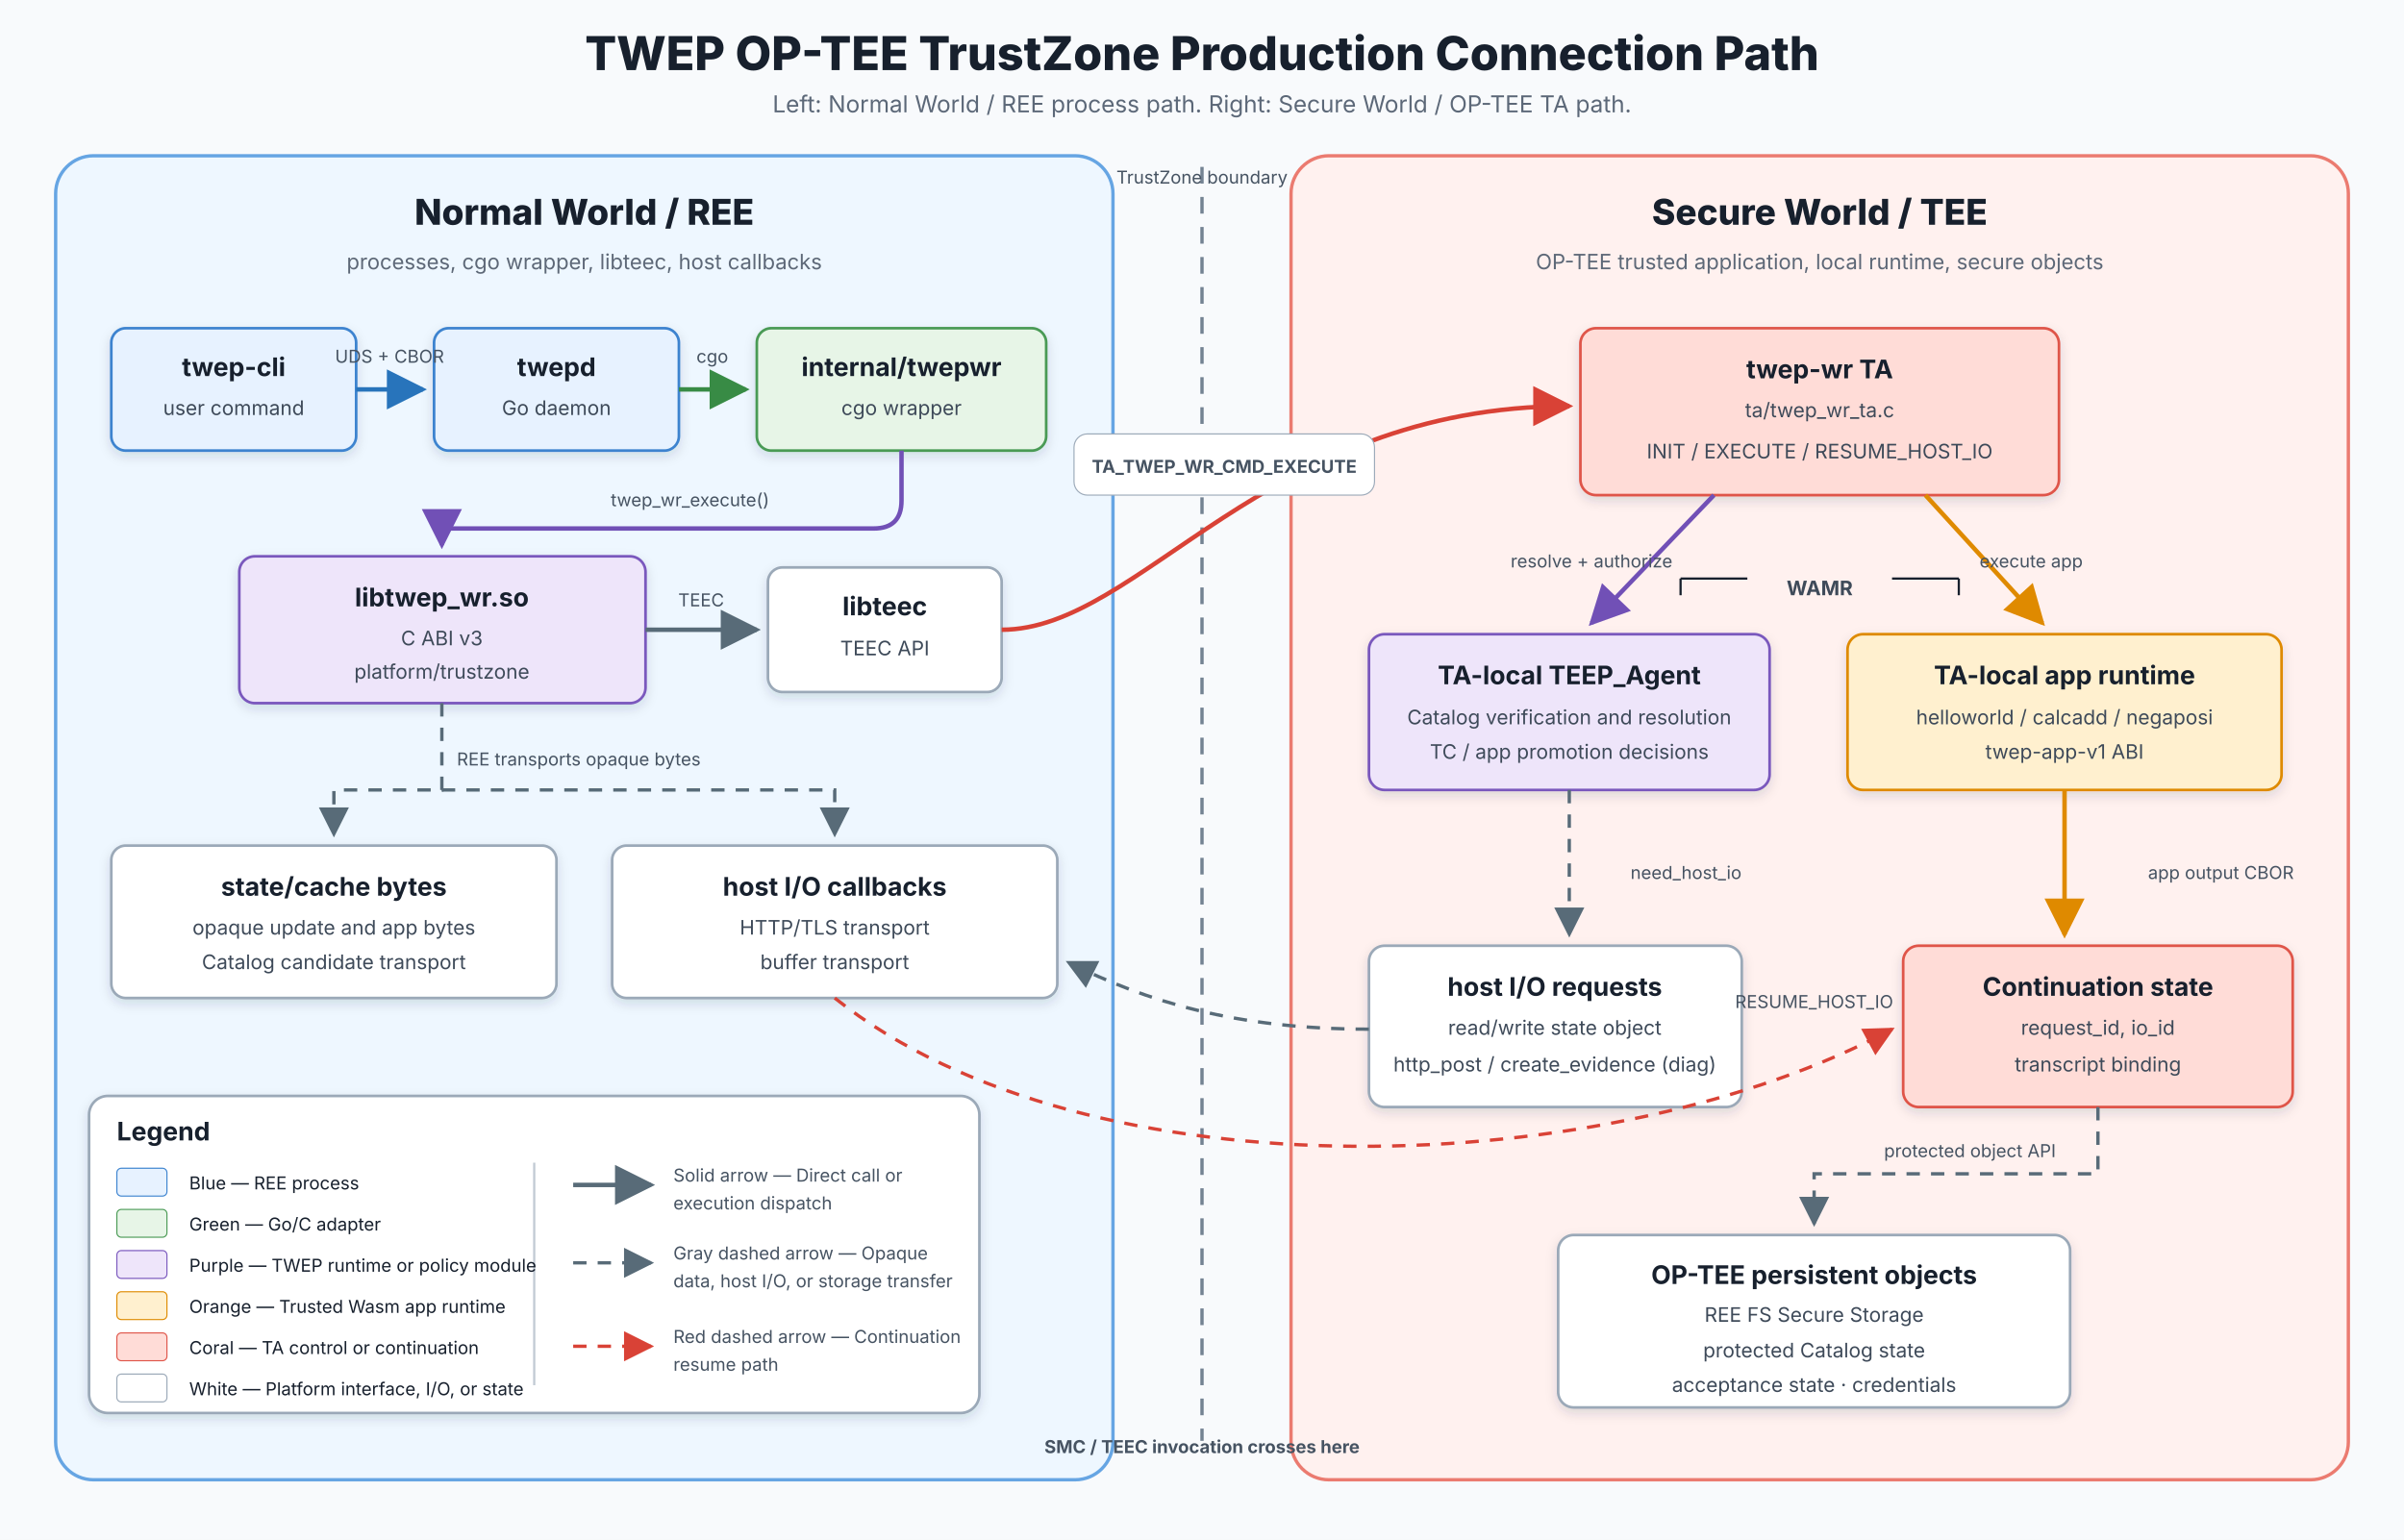
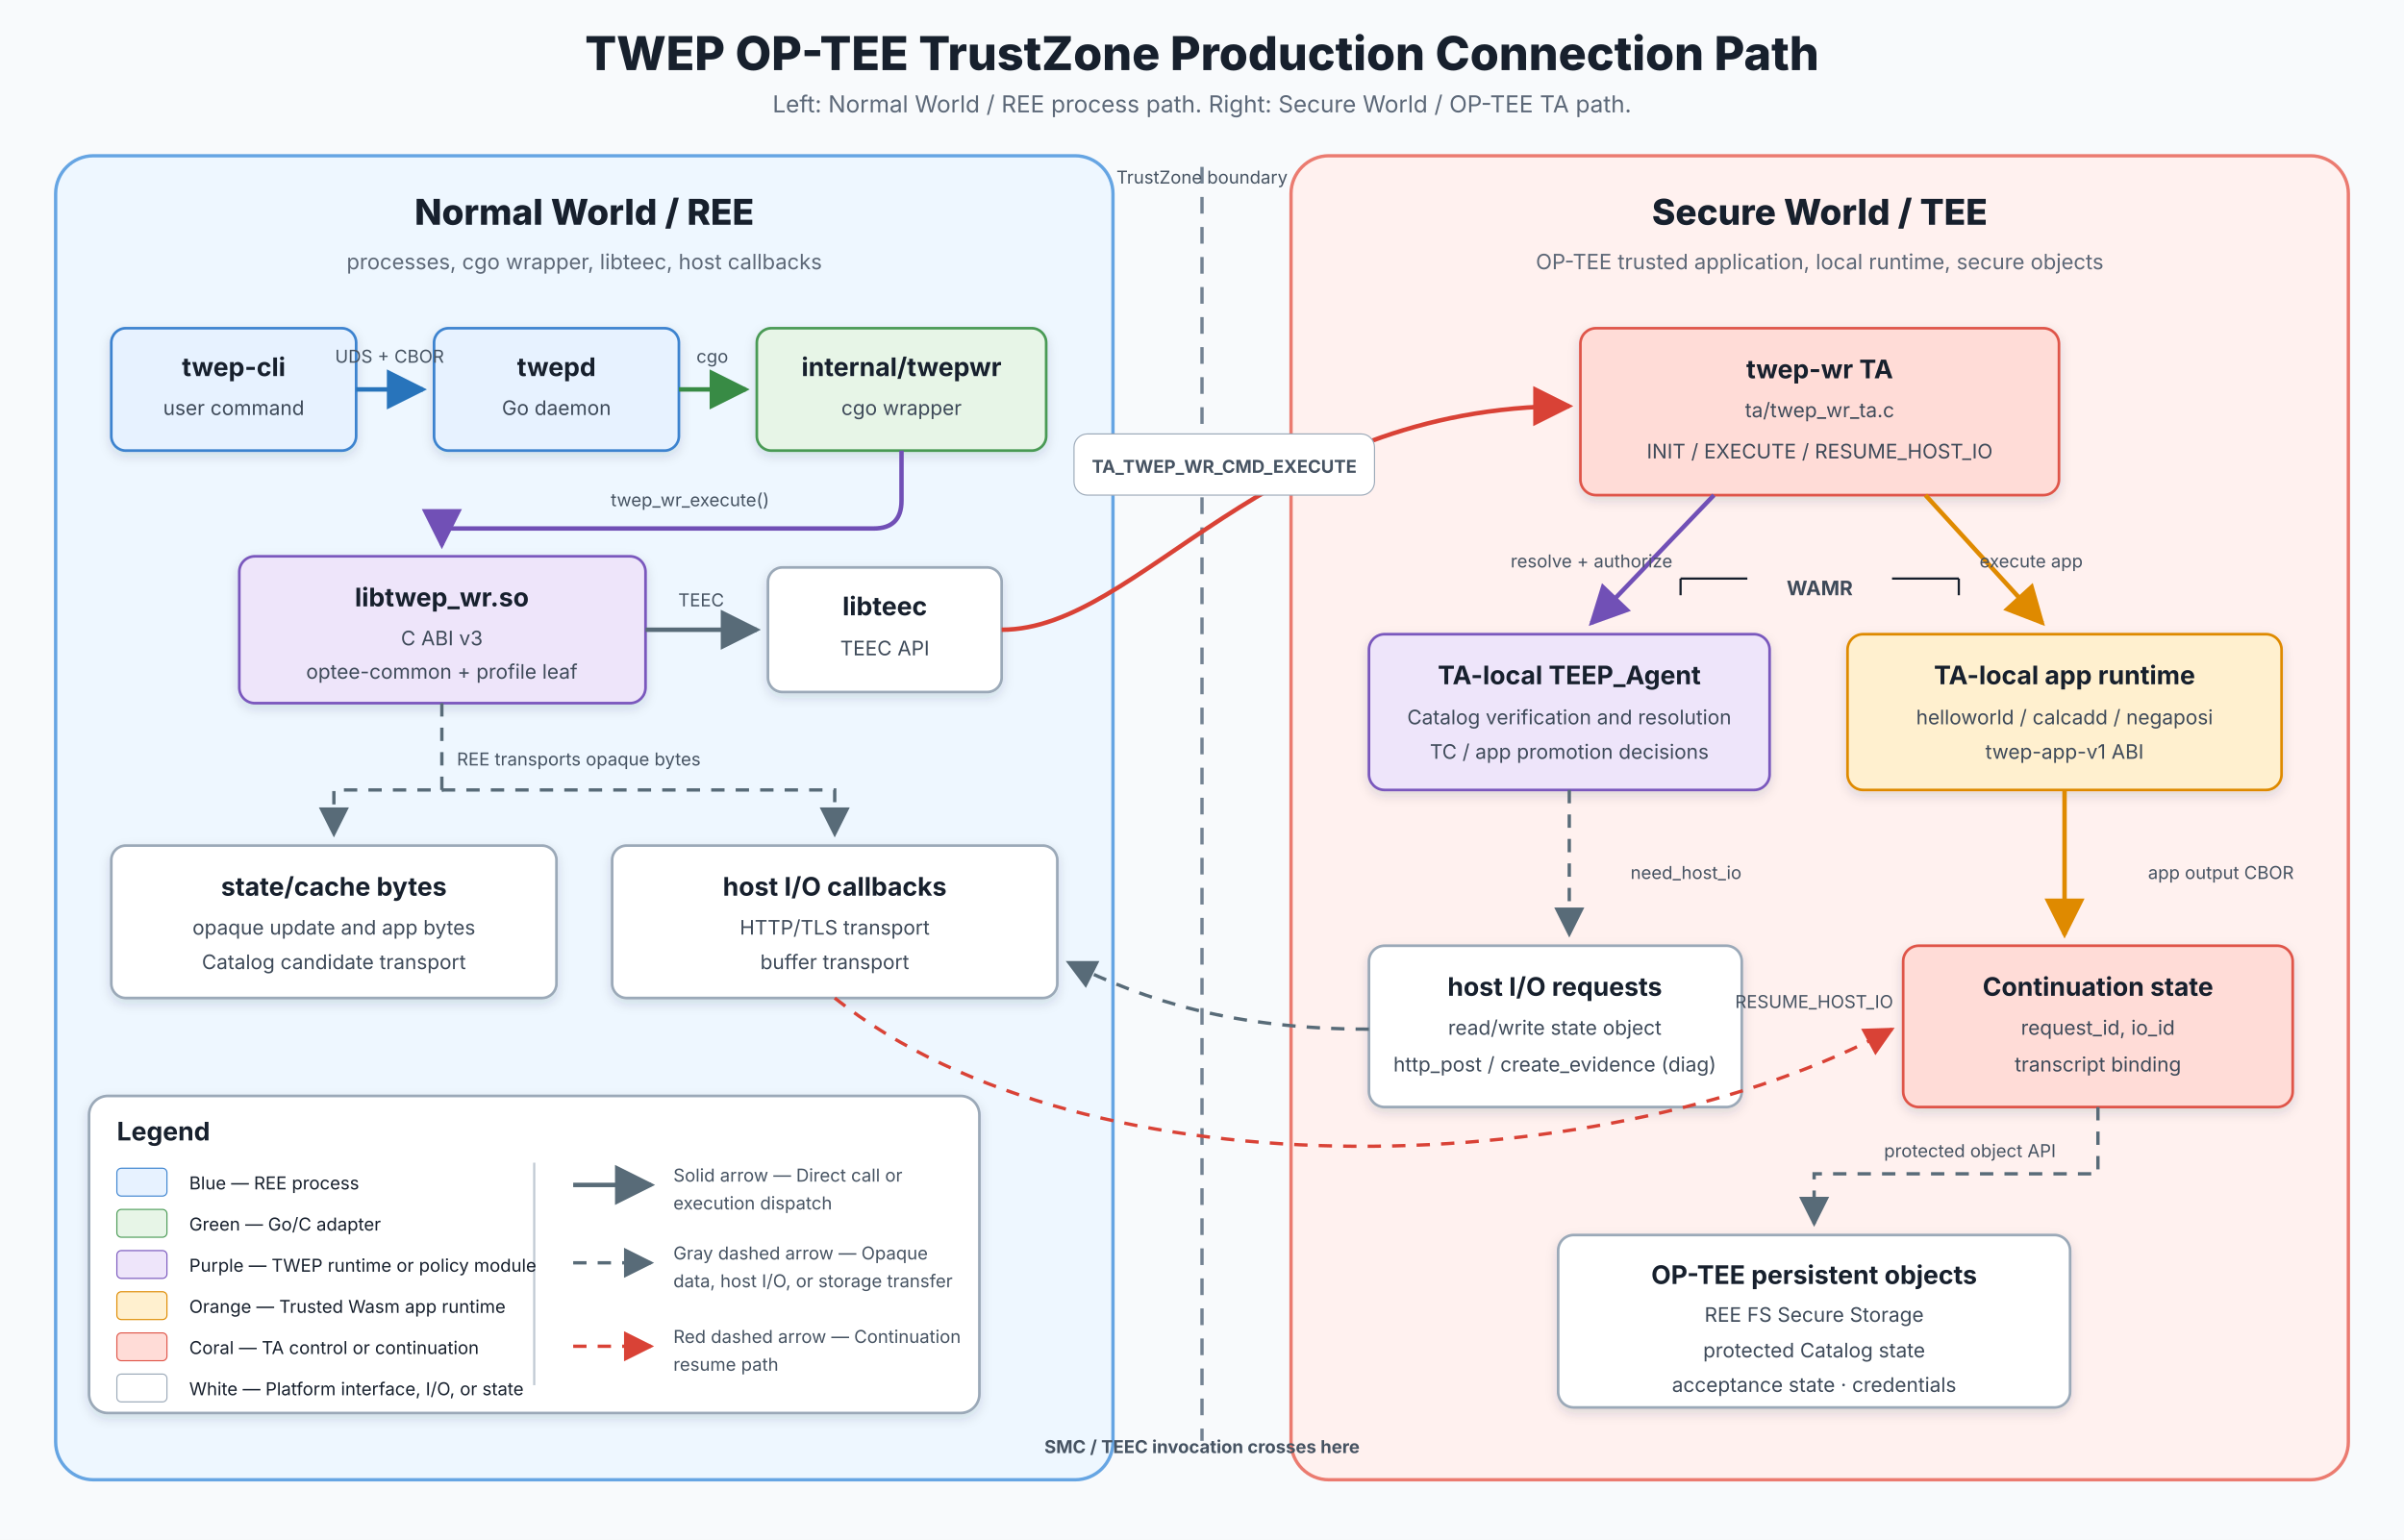
<svg xmlns="http://www.w3.org/2000/svg" width="2160" height="1384" viewBox="0 0 2160 1384" role="img" aria-labelledby="title desc">
  <defs>
    <filter id="shadow" x="-20%" y="-20%" width="140%" height="150%">
      <feDropShadow dx="0" dy="4" stdDeviation="5" flood-color="#23354d" flood-opacity="0.14" />
    </filter>
    <marker id="arrow-blue" viewBox="0 0 10 10" refX="9" refY="5" markerWidth="9" markerHeight="9" orient="auto">
      <path d="M0 0 10 5 0 10z" fill="#2874bb" />
    </marker>
    <marker id="arrow-green" viewBox="0 0 10 10" refX="9" refY="5" markerWidth="9" markerHeight="9" orient="auto">
      <path d="M0 0 10 5 0 10z" fill="#388b45" />
    </marker>
    <marker id="arrow-purple" viewBox="0 0 10 10" refX="9" refY="5" markerWidth="9" markerHeight="9" orient="auto">
      <path d="M0 0 10 5 0 10z" fill="#7150b6" />
    </marker>
    <marker id="arrow-orange" viewBox="0 0 10 10" refX="9" refY="5" markerWidth="9" markerHeight="9" orient="auto">
      <path d="M0 0 10 5 0 10z" fill="#df8a00" />
    </marker>
    <marker id="arrow-red" viewBox="0 0 10 10" refX="9" refY="5" markerWidth="9" markerHeight="9" orient="auto">
      <path d="M0 0 10 5 0 10z" fill="#d94236" />
    </marker>
    <marker id="arrow-gray" viewBox="0 0 10 10" refX="9" refY="5" markerWidth="9" markerHeight="9" orient="auto">
      <path d="M0 0 10 5 0 10z" fill="#586b78" />
    </marker>
    <style>
      text{font-family:Inter,"Noto Sans",Arial,sans-serif;fill:#17202d}.title{font-size:42px;font-weight:800}.subtitle{font-size:21px;fill:#5c6878}.zone{font-size:32px;font-weight:800}.zoneSub{font-size:19px;fill:#5d6877}.boxTitle{font-size:23px;font-weight:750}.body{font-size:18px;fill:#3e4a59}.small{font-size:16px;fill:#465362}.tiny{font-size:14px;fill:#465362}.center{text-anchor:middle}.card{stroke-width:2.4;filter:url(#shadow)}.blueCard{fill:#e7f2ff;stroke:#3c83cf}.greenCard{fill:#e7f5e7;stroke:#4a9a55}.purpleCard{fill:#eee5fa;stroke:#7a58bd}.orangeCard{fill:#fff0cf;stroke:#de8a00}.coralCard{fill:#ffdcd7;stroke:#df5549}.whiteCard{fill:#fff;stroke:#9ba9b8}.solid{fill:none;stroke-width:4}.dashed{fill:none;stroke-width:3;stroke-dasharray:12 10}.blueLine{stroke:#2874bb;marker-end:url(#arrow-blue)}.greenLine{stroke:#388b45;marker-end:url(#arrow-green)}.purpleLine{stroke:#7150b6;marker-end:url(#arrow-purple)}.orangeLine{stroke:#df8a00;marker-end:url(#arrow-orange)}.redLine{stroke:#d94236;marker-end:url(#arrow-red)}.grayLine{stroke:#586b78;marker-end:url(#arrow-gray)}
    </style>
  </defs>
  <rect width="2160" height="1384" fill="#f8fafc" />
  <text x="1080" y="63" class="title center">TWEP OP-TEE TrustZone Production Connection Path</text>
  <text x="1080" y="101" class="subtitle center">Left: Normal World / REE process path. Right: Secure World / OP-TEE TA path.</text>
  <rect x="50" y="140" width="950" height="1190" rx="34" fill="#eef7ff" stroke="#66a5e3" stroke-width="3" />
  <rect x="1160" y="140" width="950" height="1190" rx="34" fill="#fff1ef" stroke="#eb7b70" stroke-width="3" />
  <text x="525" y="202" class="zone center">Normal World / REE</text>
  <text x="525" y="242" class="zoneSub center">processes, cgo wrapper, libteec, host callbacks</text>
  <text x="1635" y="202" class="zone center">Secure World / TEE</text>
  <text x="1635" y="242" class="zoneSub center">OP-TEE trusted application, local runtime, secure objects</text>
  <path d="M1080 150V1295" stroke="#738292" stroke-width="3" stroke-dasharray="15 12" />
  <text x="1080" y="165" class="small center">TrustZone boundary</text>
  <text x="1080" y="1306" class="small center" font-weight="700">SMC / TEEC invocation crosses here</text>
  <rect x="100" y="295" width="220" height="110" rx="13" class="card blueCard" />
  <text x="210" y="338" class="boxTitle center">twep-cli</text>
  <text x="210" y="373" class="body center">user command</text>
  <rect x="390" y="295" width="220" height="110" rx="13" class="card blueCard" />
  <text x="500" y="338" class="boxTitle center">twepd</text>
  <text x="500" y="373" class="body center">Go daemon</text>
  <rect x="680" y="295" width="260" height="110" rx="13" class="card greenCard" />
  <text x="810" y="338" class="boxTitle center">internal/twepwr</text>
  <text x="810" y="373" class="body center">cgo wrapper</text>
  <path d="M320 350H380" class="solid blueLine" />
  <text x="350" y="326" class="small center">UDS + CBOR</text>
  <path d="M610 350H670" class="solid greenLine" />
  <text x="640" y="326" class="small center">cgo</text>
  <rect x="215" y="500" width="365" height="132" rx="14" class="card purpleCard" />
  <text x="397" y="545" class="boxTitle center">libtwep_wr.so</text>
  <text x="397" y="580" class="body center">C ABI v3</text>
-   <text x="397" y="610" class="body center">platform/trustzone</text>
+   <text x="397" y="610" class="body center">optee-common + profile leaf</text>
  <rect x="690" y="510" width="210" height="112" rx="13" class="card whiteCard" />
  <text x="795" y="553" class="boxTitle center">libteec</text>
  <text x="795" y="589" class="body center">TEEC API</text>
  <path d="M810 405V450Q810 475 785 475H397V490" class="solid purpleLine" />
  <text x="620" y="455" class="small center">twep_wr_execute()</text>
  <path d="M580 566H680" class="solid grayLine" />
  <text x="630" y="545" class="small center">TEEC</text>
  <rect x="100" y="760" width="400" height="137" rx="13" class="card whiteCard" />
  <text x="300" y="805" class="boxTitle center">state/cache bytes</text>
  <text x="300" y="840" class="body center">opaque update and app bytes</text>
  <text x="300" y="871" class="body center">Catalog candidate transport</text>
  <rect x="550" y="760" width="400" height="137" rx="13" class="card whiteCard" />
  <text x="750" y="805" class="boxTitle center">host I/O callbacks</text>
  <text x="750" y="840" class="body center">HTTP/TLS transport</text>
  <text x="750" y="871" class="body center">buffer transport</text>
  <path d="M397 632V710H300V750" class="dashed grayLine" />
  <path d="M397 710H750V750" class="dashed grayLine" />
  <text x="520" y="688" class="small center">REE transports opaque bytes</text>
  <rect x="1420" y="295" width="430" height="150" rx="14" class="card coralCard" />
  <text x="1635" y="340" class="boxTitle center">twep-wr TA</text>
  <text x="1635" y="375" class="body center">ta/twep_wr_ta.c</text>
  <text x="1635" y="412" class="body center">INIT / EXECUTE / RESUME_HOST_IO</text>
  <path d="M900 566C1025 566 1135 365 1410 365" class="solid redLine" />
  <rect x="965" y="390" width="270" height="55" rx="12" class="whiteCard" />
  <text x="1100" y="425" class="small center" font-weight="700">TA_TWEP_WR_CMD_EXECUTE</text>
  <text x="1635" y="535" class="body center" font-weight="700">WAMR</text>
  <path d="M1510 520H1570M1700 520H1760" fill="none" stroke="#17202d" stroke-width="2" />
  <path d="M1510 520V535M1760 520V535" fill="none" stroke="#17202d" stroke-width="2" />
  <rect x="1230" y="570" width="360" height="140" rx="14" class="card purpleCard" />
  <text x="1410" y="615" class="boxTitle center">TA-local TEEP_Agent</text>
  <text x="1410" y="651" class="body center">Catalog verification and resolution</text>
  <text x="1410" y="682" class="body center">TC / app promotion decisions</text>
  <rect x="1660" y="570" width="390" height="140" rx="14" class="card orangeCard" />
  <text x="1855" y="615" class="boxTitle center">TA-local app runtime</text>
  <text x="1855" y="651" class="body center">helloworld / calcadd / negaposi</text>
  <text x="1855" y="682" class="body center">twep-app-v1 ABI</text>
  <path d="M1540 445L1430 560" class="solid purpleLine" />
  <text x="1430" y="510" class="small center">resolve + authorize</text>
  <path d="M1730 445L1835 560" class="solid orangeLine" />
  <text x="1825" y="510" class="small center">execute app</text>
  <rect x="1230" y="850" width="335" height="145" rx="14" class="card whiteCard" />
  <text x="1397" y="895" class="boxTitle center">host I/O requests</text>
  <text x="1397" y="930" class="body center">read/write state object</text>
  <text x="1397" y="963" class="body center">http_post / create_evidence (diag)</text>
  <rect x="1710" y="850" width="350" height="145" rx="14" class="card coralCard" />
  <text x="1885" y="895" class="boxTitle center">Continuation state</text>
  <text x="1885" y="930" class="body center">request_id, io_id</text>
  <text x="1885" y="963" class="body center">transcript binding</text>
  <path d="M1410 710V840" class="dashed grayLine" />
  <text x="1465" y="790" class="small">need_host_io</text>
  <path d="M1230 925C1110 925 1030 900 960 865" class="dashed grayLine" />
  <path d="M750 897C980 1080 1450 1060 1700 925" class="dashed redLine" />
  <text x="1630" y="906" class="small center">RESUME_HOST_IO</text>
  <path d="M1855 710V840" class="solid orangeLine" />
  <text x="1930" y="790" class="small">app output CBOR</text>
  <rect x="1400" y="1110" width="460" height="155" rx="14" class="card whiteCard" />
  <text x="1630" y="1154" class="boxTitle center">OP-TEE persistent objects</text>
  <text x="1630" y="1188" class="body center">REE FS Secure Storage</text>
  <text x="1630" y="1220" class="body center">protected Catalog state</text>
  <text x="1630" y="1251" class="body center">acceptance state · credentials</text>
  <path d="M1885 995V1055H1630V1100" class="dashed grayLine" />
  <text x="1770" y="1040" class="small center">protected object API</text>
  <rect x="80" y="985" width="800" height="285" rx="17" class="card whiteCard" stroke="#4d94d8" />
  <text x="105" y="1025" class="boxTitle">Legend</text>
  <line x1="480" y1="1045" x2="480" y2="1245" stroke="#c1cad4" stroke-width="2" />
  <g class="small">
    <rect x="105" y="1050" width="45" height="25" rx="4" class="blueCard" />
    <text x="170" y="1069">Blue — REE process</text>
    <rect x="105" y="1087" width="45" height="25" rx="4" class="greenCard" />
    <text x="170" y="1106">Green — Go/C adapter</text>
    <rect x="105" y="1124" width="45" height="25" rx="4" class="purpleCard" />
    <text x="170" y="1143">Purple — TWEP runtime or policy module</text>
    <rect x="105" y="1161" width="45" height="25" rx="4" class="orangeCard" />
    <text x="170" y="1180">Orange — Trusted Wasm app runtime</text>
    <rect x="105" y="1198" width="45" height="25" rx="4" class="coralCard" />
    <text x="170" y="1217">Coral — TA control or continuation</text>
    <rect x="105" y="1235" width="45" height="25" rx="4" class="whiteCard" />
    <text x="170" y="1254">White — Platform interface, I/O, or state</text>
  </g>
  <path d="M515 1065H585" class="solid grayLine" />
  <text x="605" y="1062" class="small">Solid arrow — Direct call or</text>
  <text x="605" y="1087" class="small">execution dispatch</text>
  <path d="M515 1135H585" class="dashed grayLine" />
  <text x="605" y="1132" class="small">Gray dashed arrow — Opaque</text>
  <text x="605" y="1157" class="small">data, host I/O, or storage transfer</text>
  <path d="M515 1210H585" class="dashed redLine" />
  <text x="605" y="1207" class="small">Red dashed arrow — Continuation</text>
  <text x="605" y="1232" class="small">resume path</text>
</svg>
